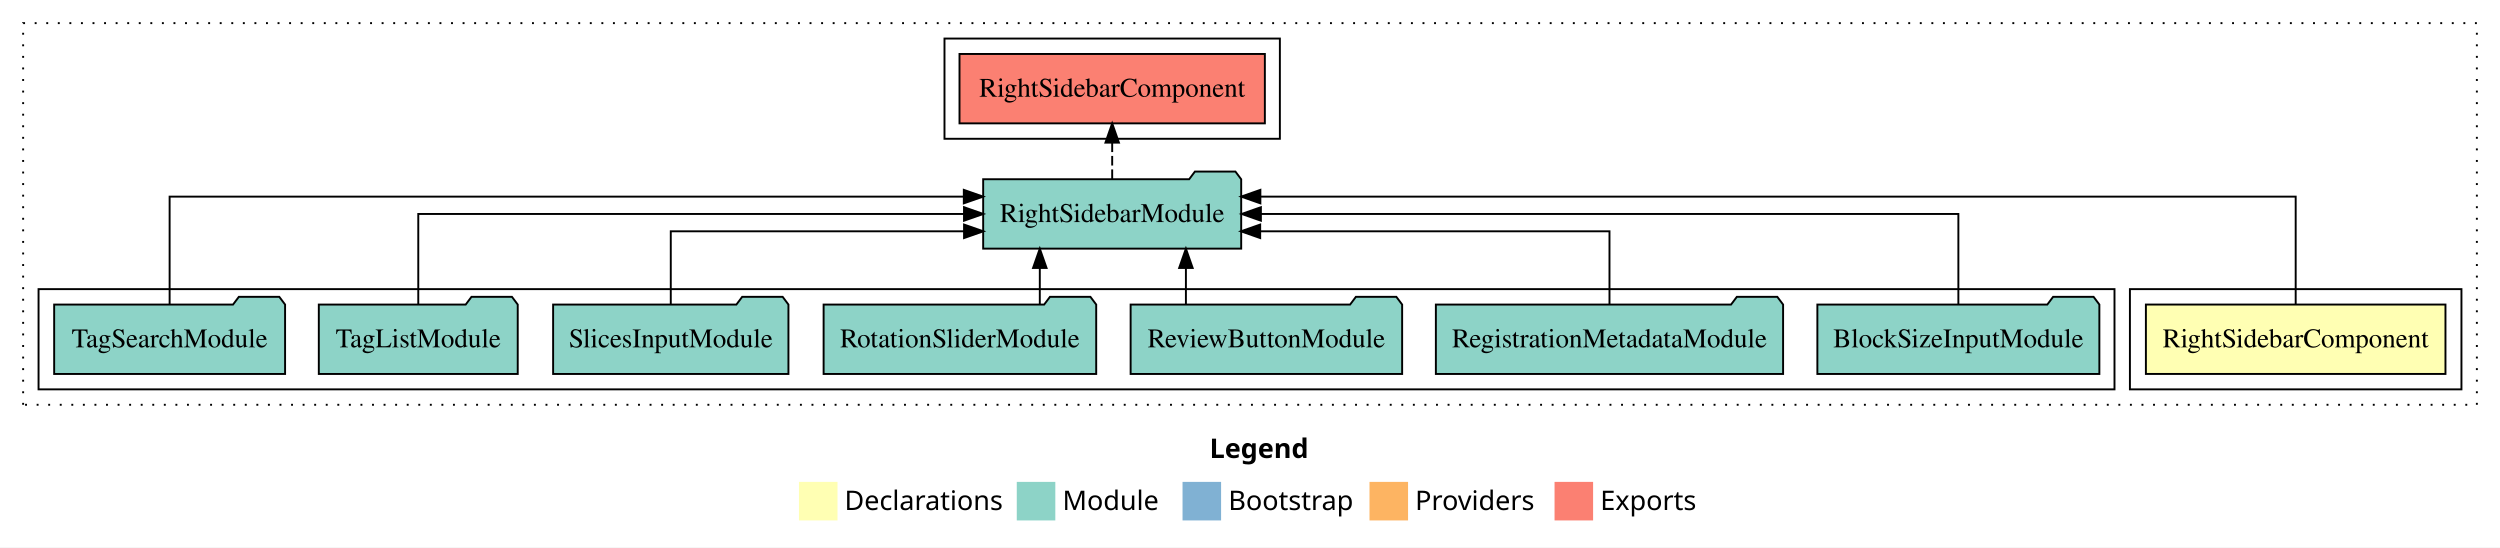
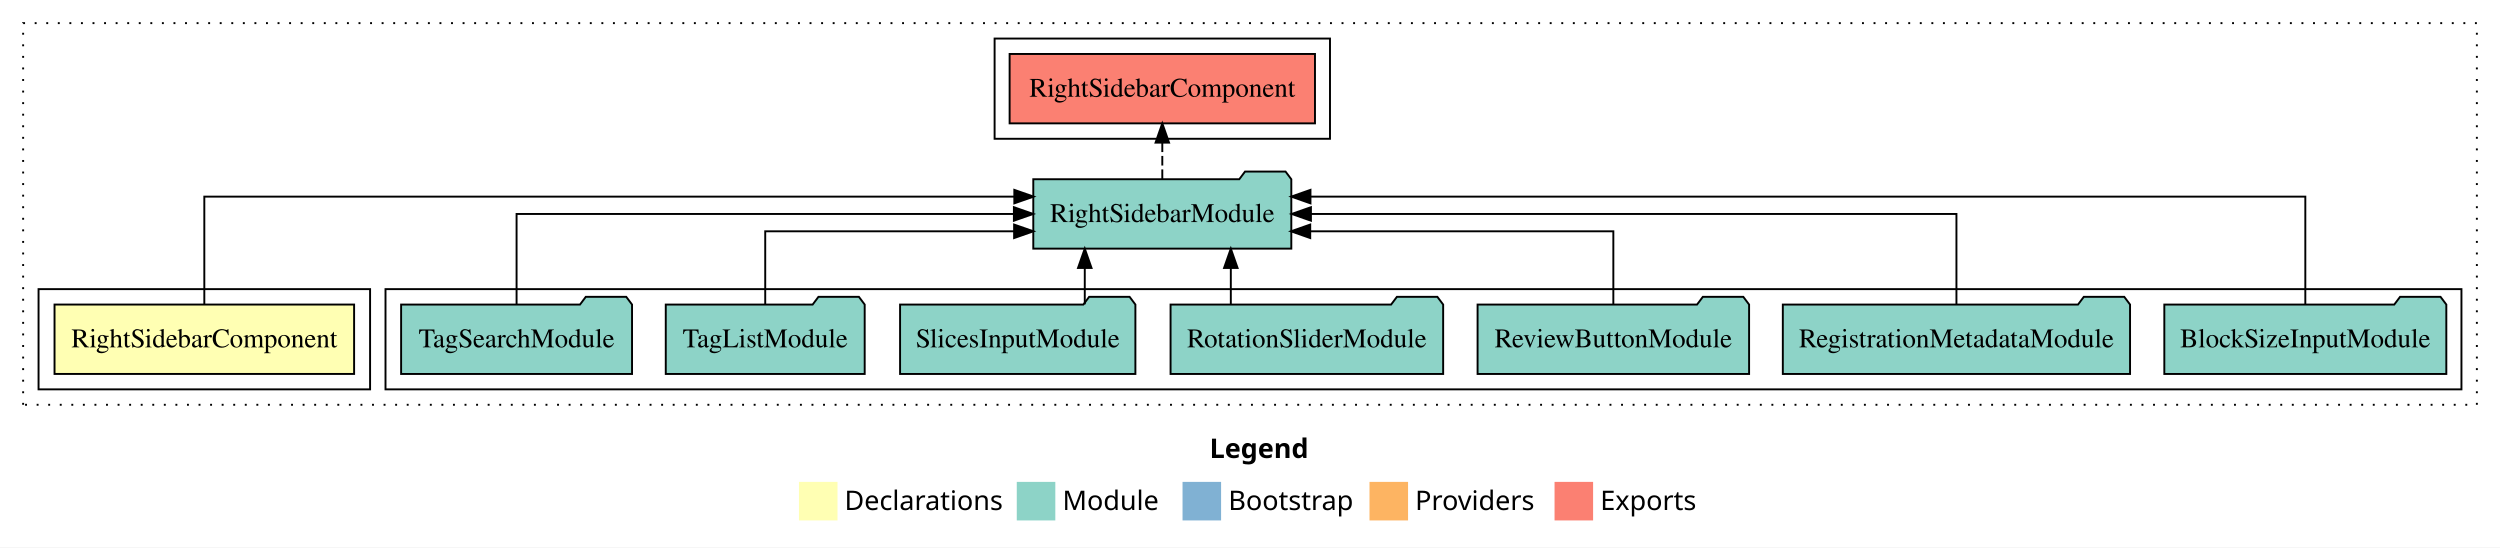
<svg xmlns="http://www.w3.org/2000/svg" width="1297pt" height="284pt" viewBox="0.00 0.00 1297.00 284.00">
  <g id="graph0" class="graph" transform="scale(1 1) rotate(0) translate(4 280)">
    <polygon fill="white" stroke="transparent" points="-4,4 -4,-280 1293,-280 1293,4 -4,4" />
    <text text-anchor="start" x="623.51" y="-42.4" font-family="Times-12" font-weight="bold" font-size="14.00">Legend</text>
    <polygon fill="#ffffb3" stroke="transparent" points="410.5,-10 410.5,-30 430.5,-30 430.5,-10 410.5,-10" />
    <text text-anchor="start" x="434.13" y="-15.4" font-family="Times-12" font-size="14.00">  Declarations</text>
    <polygon fill="#8dd3c7" stroke="transparent" points="523.5,-10 523.5,-30 543.5,-30 543.5,-10 523.5,-10" />
    <text text-anchor="start" x="547.23" y="-15.4" font-family="Times-12" font-size="14.00">  Module</text>
    <polygon fill="#80b1d3" stroke="transparent" points="609.5,-10 609.5,-30 629.5,-30 629.5,-10 609.5,-10" />
    <text text-anchor="start" x="633.28" y="-15.4" font-family="Times-12" font-size="14.00">  Bootstrap</text>
    <polygon fill="#fdb462" stroke="transparent" points="706.5,-10 706.5,-30 726.5,-30 726.5,-10 706.5,-10" />
    <text text-anchor="start" x="730.17" y="-15.4" font-family="Times-12" font-size="14.00">  Providers</text>
    <polygon fill="#fb8072" stroke="transparent" points="802.5,-10 802.5,-30 822.5,-30 822.5,-10 802.5,-10" />
    <text text-anchor="start" x="826.23" y="-15.4" font-family="Times-12" font-size="14.00">  Exports</text>
    <g id="clust1" class="cluster">
      <polygon fill="none" stroke="black" stroke-dasharray="1,5" points="8,-70 8,-268 1281,-268 1281,-70 8,-70" />
    </g>
-     <g id="clust2" class="cluster">
-       <polygon fill="none" stroke="black" points="1101,-78 1101,-130 1273,-130 1273,-78 1101,-78" />
-     </g>
    <g id="clust5" class="cluster">
-       <polygon fill="none" stroke="black" points="486,-208 486,-260 660,-260 660,-208 486,-208" />
+       <polygon fill="none" stroke="black" points="512,-208 512,-260 686,-260 686,-208 512,-208" />
    </g>
    <g id="clust4" class="cluster">
-       <polygon fill="none" stroke="black" points="16,-78 16,-130 1093,-130 1093,-78 16,-78" />
+       <polygon fill="none" stroke="black" points="196,-78 196,-130 1273,-130 1273,-78 196,-78" />
+     </g>
+     <g id="clust2" class="cluster">
+       <polygon fill="none" stroke="black" points="16,-78 16,-130 188,-130 188,-78 16,-78" />
    </g>
    <g id="node1" class="node">
-       <polygon fill="#ffffb3" stroke="black" points="1264.71,-122 1109.29,-122 1109.29,-86 1264.71,-86 1264.71,-122" />
-       <text text-anchor="middle" x="1187" y="-99.8" font-family="Times,serif" font-size="14.00">RightSidebarComponent</text>
+       <polygon fill="#ffffb3" stroke="black" points="179.71,-122 24.29,-122 24.29,-86 179.71,-86 179.71,-122" />
+       <text text-anchor="middle" x="102" y="-99.8" font-family="Times,serif" font-size="14.00">RightSidebarComponent</text>
    </g>
    <g id="node2" class="node">
-       <polygon fill="#8dd3c7" stroke="black" points="639.93,-187 636.93,-191 615.93,-191 612.93,-187 506.07,-187 506.07,-151 639.93,-151 639.93,-187" />
-       <text text-anchor="middle" x="573" y="-164.8" font-family="Times,serif" font-size="14.00">RightSidebarModule</text>
+       <polygon fill="#8dd3c7" stroke="black" points="665.93,-187 662.93,-191 641.93,-191 638.93,-187 532.07,-187 532.07,-151 665.93,-151 665.93,-187" />
+       <text text-anchor="middle" x="599" y="-164.8" font-family="Times,serif" font-size="14.00">RightSidebarModule</text>
    </g>
    <g id="edge1" class="edge">
-       <path fill="none" stroke="black" d="M1187,-122.29C1187,-144.21 1187,-178 1187,-178 1187,-178 649.88,-178 649.88,-178" />
-       <polygon fill="black" stroke="black" points="649.88,-174.5 639.88,-178 649.88,-181.5 649.88,-174.5" />
+       <path fill="none" stroke="black" d="M102,-122.29C102,-144.21 102,-178 102,-178 102,-178 522.23,-178 522.23,-178" />
+       <polygon fill="black" stroke="black" points="522.23,-181.5 532.23,-178 522.23,-174.5 522.23,-181.5" />
    </g>
    <g id="node10" class="node">
-       <polygon fill="#fb8072" stroke="black" points="652.21,-252 493.79,-252 493.79,-216 652.21,-216 652.21,-252" />
-       <text text-anchor="middle" x="573" y="-229.8" font-family="Times,serif" font-size="14.00">RightSidebarComponent </text>
+       <polygon fill="#fb8072" stroke="black" points="678.21,-252 519.79,-252 519.79,-216 678.21,-216 678.21,-252" />
+       <text text-anchor="middle" x="599" y="-229.8" font-family="Times,serif" font-size="14.00">RightSidebarComponent </text>
    </g>
    <g id="edge9" class="edge">
-       <path fill="none" stroke="black" stroke-dasharray="5,2" d="M573,-187.11C573,-187.11 573,-205.99 573,-205.99" />
-       <polygon fill="black" stroke="black" points="569.5,-205.99 573,-215.99 576.5,-205.99 569.5,-205.99" />
+       <path fill="none" stroke="black" stroke-dasharray="5,2" d="M599,-187.11C599,-187.11 599,-205.99 599,-205.99" />
+       <polygon fill="black" stroke="black" points="595.5,-205.99 599,-215.99 602.5,-205.99 595.5,-205.99" />
    </g>
    <g id="node3" class="node">
-       <polygon fill="#8dd3c7" stroke="black" points="1085.15,-122 1082.15,-126 1061.15,-126 1058.15,-122 938.85,-122 938.85,-86 1085.15,-86 1085.15,-122" />
-       <text text-anchor="middle" x="1012" y="-99.8" font-family="Times,serif" font-size="14.00">BlockSizeInputModule</text>
+       <polygon fill="#8dd3c7" stroke="black" points="1265.15,-122 1262.15,-126 1241.15,-126 1238.15,-122 1118.85,-122 1118.85,-86 1265.15,-86 1265.15,-122" />
+       <text text-anchor="middle" x="1192" y="-99.8" font-family="Times,serif" font-size="14.00">BlockSizeInputModule</text>
    </g>
    <g id="edge2" class="edge">
-       <path fill="none" stroke="black" d="M1012,-122.11C1012,-141.34 1012,-169 1012,-169 1012,-169 650.15,-169 650.15,-169" />
-       <polygon fill="black" stroke="black" points="650.15,-165.5 640.15,-169 650.15,-172.5 650.15,-165.5" />
+       <path fill="none" stroke="black" d="M1192,-122.29C1192,-144.21 1192,-178 1192,-178 1192,-178 675.87,-178 675.87,-178" />
+       <polygon fill="black" stroke="black" points="675.87,-174.5 665.87,-178 675.87,-181.5 675.87,-174.5" />
    </g>
    <g id="node4" class="node">
-       <polygon fill="#8dd3c7" stroke="black" points="921.07,-122 918.07,-126 897.07,-126 894.07,-122 740.93,-122 740.93,-86 921.07,-86 921.07,-122" />
-       <text text-anchor="middle" x="831" y="-99.8" font-family="Times,serif" font-size="14.00">RegistrationMetadataModule</text>
+       <polygon fill="#8dd3c7" stroke="black" points="1101.07,-122 1098.07,-126 1077.07,-126 1074.07,-122 920.93,-122 920.93,-86 1101.07,-86 1101.07,-122" />
+       <text text-anchor="middle" x="1011" y="-99.8" font-family="Times,serif" font-size="14.00">RegistrationMetadataModule</text>
    </g>
    <g id="edge3" class="edge">
-       <path fill="none" stroke="black" d="M831,-122.03C831,-138.4 831,-160 831,-160 831,-160 649.78,-160 649.78,-160" />
-       <polygon fill="black" stroke="black" points="649.78,-156.5 639.78,-160 649.78,-163.5 649.78,-156.5" />
+       <path fill="none" stroke="black" d="M1011,-122.11C1011,-141.34 1011,-169 1011,-169 1011,-169 676.11,-169 676.11,-169" />
+       <polygon fill="black" stroke="black" points="676.11,-165.5 666.11,-169 676.11,-172.5 676.11,-165.5" />
    </g>
    <g id="node5" class="node">
-       <polygon fill="#8dd3c7" stroke="black" points="723.43,-122 720.43,-126 699.43,-126 696.43,-122 582.57,-122 582.57,-86 723.43,-86 723.43,-122" />
-       <text text-anchor="middle" x="653" y="-99.8" font-family="Times,serif" font-size="14.00">ReviewButtonModule</text>
+       <polygon fill="#8dd3c7" stroke="black" points="903.43,-122 900.43,-126 879.43,-126 876.43,-122 762.57,-122 762.57,-86 903.43,-86 903.43,-122" />
+       <text text-anchor="middle" x="833" y="-99.8" font-family="Times,serif" font-size="14.00">ReviewButtonModule</text>
    </g>
    <g id="edge4" class="edge">
-       <path fill="none" stroke="black" d="M611.25,-122.11C611.25,-122.11 611.25,-140.99 611.25,-140.99" />
-       <polygon fill="black" stroke="black" points="607.75,-140.99 611.25,-150.99 614.75,-140.99 607.75,-140.99" />
+       <path fill="none" stroke="black" d="M833,-122.03C833,-138.4 833,-160 833,-160 833,-160 675.74,-160 675.74,-160" />
+       <polygon fill="black" stroke="black" points="675.74,-156.5 665.74,-160 675.74,-163.5 675.74,-156.5" />
    </g>
    <g id="node6" class="node">
-       <polygon fill="#8dd3c7" stroke="black" points="564.71,-122 561.71,-126 540.71,-126 537.71,-122 423.29,-122 423.29,-86 564.71,-86 564.71,-122" />
-       <text text-anchor="middle" x="494" y="-99.8" font-family="Times,serif" font-size="14.00">RotationSliderModule</text>
+       <polygon fill="#8dd3c7" stroke="black" points="744.71,-122 741.71,-126 720.71,-126 717.71,-122 603.29,-122 603.29,-86 744.71,-86 744.71,-122" />
+       <text text-anchor="middle" x="674" y="-99.8" font-family="Times,serif" font-size="14.00">RotationSliderModule</text>
    </g>
    <g id="edge5" class="edge">
-       <path fill="none" stroke="black" d="M535.45,-122.11C535.45,-122.11 535.45,-140.99 535.45,-140.99" />
-       <polygon fill="black" stroke="black" points="531.95,-140.99 535.45,-150.99 538.95,-140.99 531.95,-140.99" />
+       <path fill="none" stroke="black" d="M634.55,-122.11C634.55,-122.11 634.55,-140.99 634.55,-140.99" />
+       <polygon fill="black" stroke="black" points="631.05,-140.99 634.55,-150.99 638.05,-140.99 631.05,-140.99" />
    </g>
    <g id="node7" class="node">
-       <polygon fill="#8dd3c7" stroke="black" points="405.04,-122 402.04,-126 381.04,-126 378.04,-122 282.96,-122 282.96,-86 405.04,-86 405.04,-122" />
-       <text text-anchor="middle" x="344" y="-99.8" font-family="Times,serif" font-size="14.00">SlicesInputModule</text>
+       <polygon fill="#8dd3c7" stroke="black" points="585.04,-122 582.04,-126 561.04,-126 558.04,-122 462.96,-122 462.96,-86 585.04,-86 585.04,-122" />
+       <text text-anchor="middle" x="524" y="-99.8" font-family="Times,serif" font-size="14.00">SlicesInputModule</text>
    </g>
    <g id="edge6" class="edge">
-       <path fill="none" stroke="black" d="M344,-122.03C344,-138.4 344,-160 344,-160 344,-160 496.15,-160 496.15,-160" />
-       <polygon fill="black" stroke="black" points="496.15,-163.5 506.15,-160 496.15,-156.5 496.15,-163.5" />
+       <path fill="none" stroke="black" d="M558.78,-122.11C558.78,-122.11 558.78,-140.99 558.78,-140.99" />
+       <polygon fill="black" stroke="black" points="555.28,-140.99 558.78,-150.99 562.28,-140.99 555.28,-140.99" />
    </g>
    <g id="node8" class="node">
-       <polygon fill="#8dd3c7" stroke="black" points="264.6,-122 261.6,-126 240.6,-126 237.6,-122 161.4,-122 161.4,-86 264.6,-86 264.6,-122" />
-       <text text-anchor="middle" x="213" y="-99.8" font-family="Times,serif" font-size="14.00">TagListModule</text>
+       <polygon fill="#8dd3c7" stroke="black" points="444.6,-122 441.6,-126 420.6,-126 417.6,-122 341.4,-122 341.4,-86 444.6,-86 444.6,-122" />
+       <text text-anchor="middle" x="393" y="-99.8" font-family="Times,serif" font-size="14.00">TagListModule</text>
    </g>
    <g id="edge7" class="edge">
-       <path fill="none" stroke="black" d="M213,-122.11C213,-141.34 213,-169 213,-169 213,-169 496.13,-169 496.13,-169" />
-       <polygon fill="black" stroke="black" points="496.13,-172.5 506.13,-169 496.13,-165.5 496.13,-172.5" />
+       <path fill="none" stroke="black" d="M393,-122.03C393,-138.4 393,-160 393,-160 393,-160 522.12,-160 522.12,-160" />
+       <polygon fill="black" stroke="black" points="522.12,-163.5 532.12,-160 522.12,-156.5 522.12,-163.5" />
    </g>
    <g id="node9" class="node">
-       <polygon fill="#8dd3c7" stroke="black" points="143.9,-122 140.9,-126 119.9,-126 116.9,-122 24.1,-122 24.1,-86 143.9,-86 143.9,-122" />
-       <text text-anchor="middle" x="84" y="-99.8" font-family="Times,serif" font-size="14.00">TagSearchModule</text>
+       <polygon fill="#8dd3c7" stroke="black" points="323.9,-122 320.9,-126 299.9,-126 296.9,-122 204.1,-122 204.1,-86 323.9,-86 323.9,-122" />
+       <text text-anchor="middle" x="264" y="-99.8" font-family="Times,serif" font-size="14.00">TagSearchModule</text>
    </g>
    <g id="edge8" class="edge">
-       <path fill="none" stroke="black" d="M84,-122.29C84,-144.21 84,-178 84,-178 84,-178 496.03,-178 496.03,-178" />
-       <polygon fill="black" stroke="black" points="496.03,-181.5 506.03,-178 496.03,-174.5 496.03,-181.5" />
+       <path fill="none" stroke="black" d="M264,-122.11C264,-141.34 264,-169 264,-169 264,-169 522.01,-169 522.01,-169" />
+       <polygon fill="black" stroke="black" points="522.01,-172.5 532.01,-169 522.01,-165.5 522.01,-172.5" />
    </g>
  </g>
</svg>
